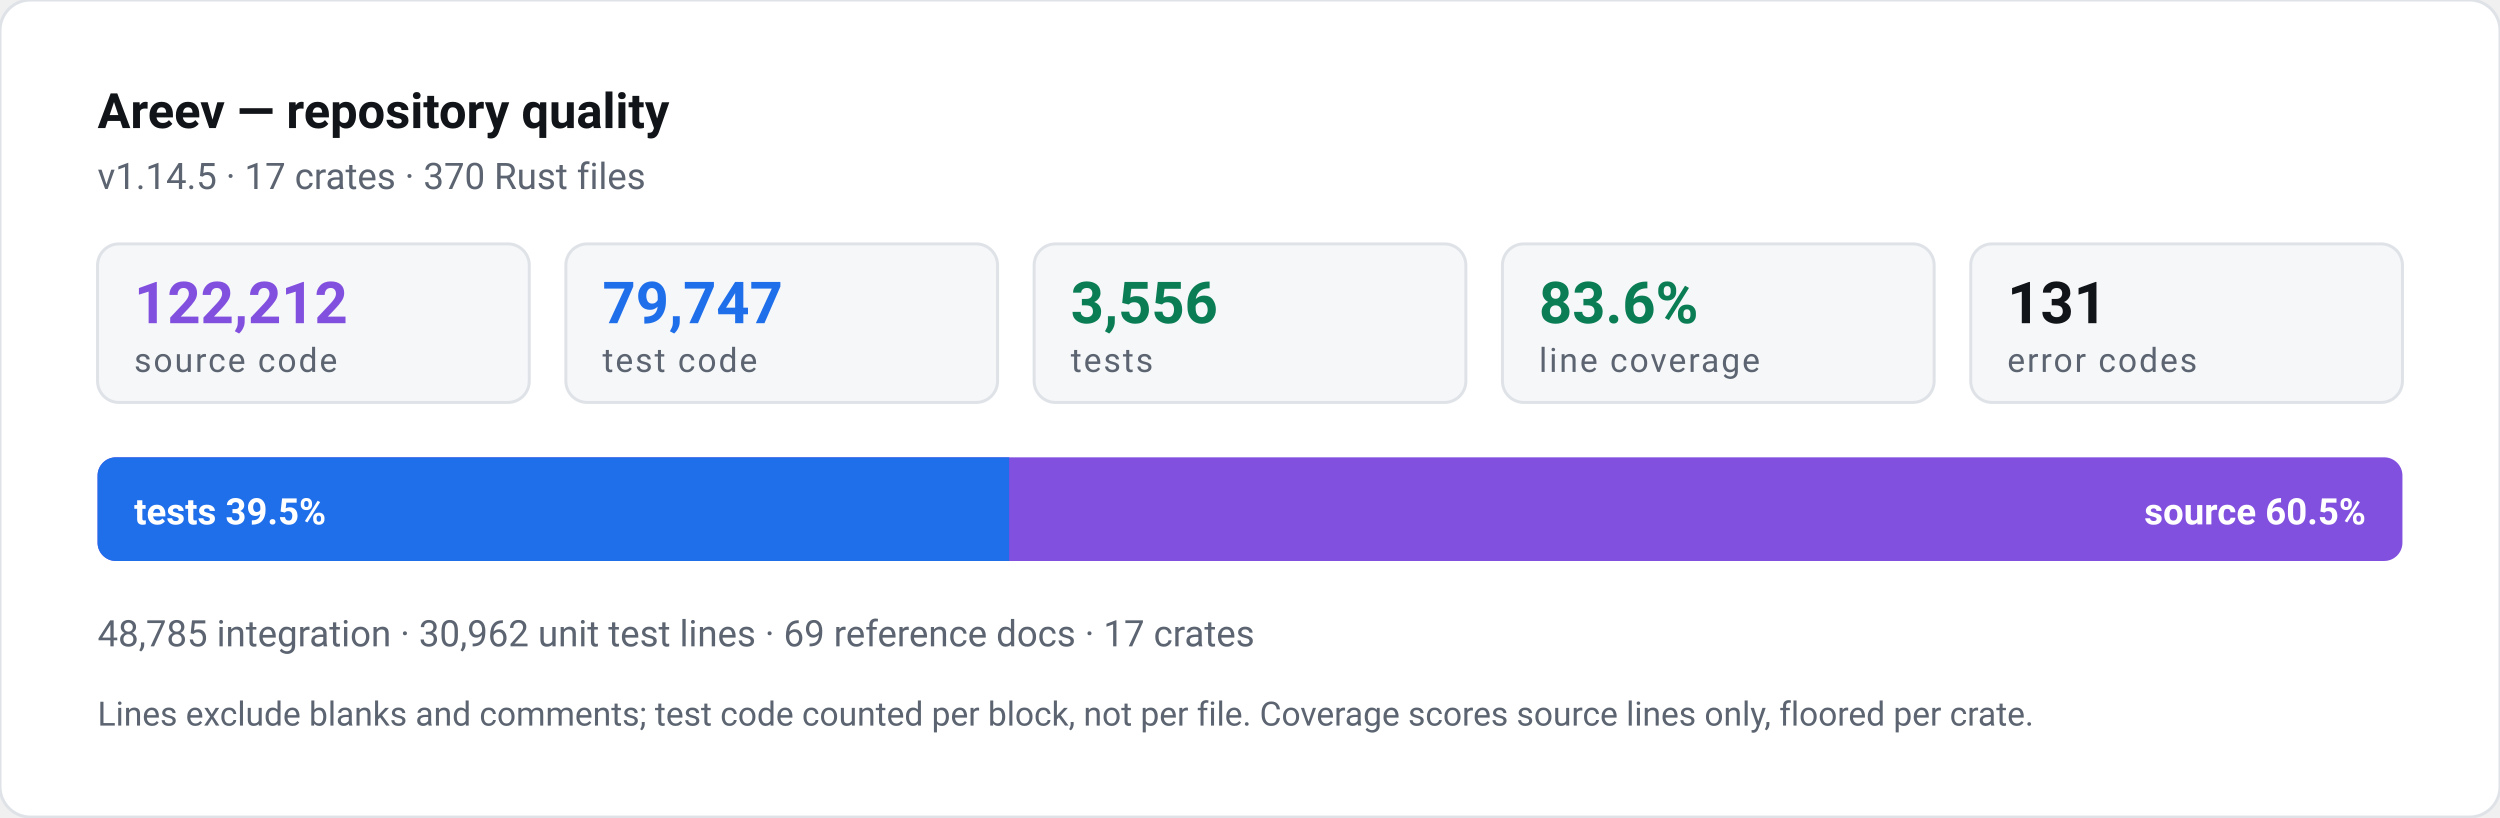
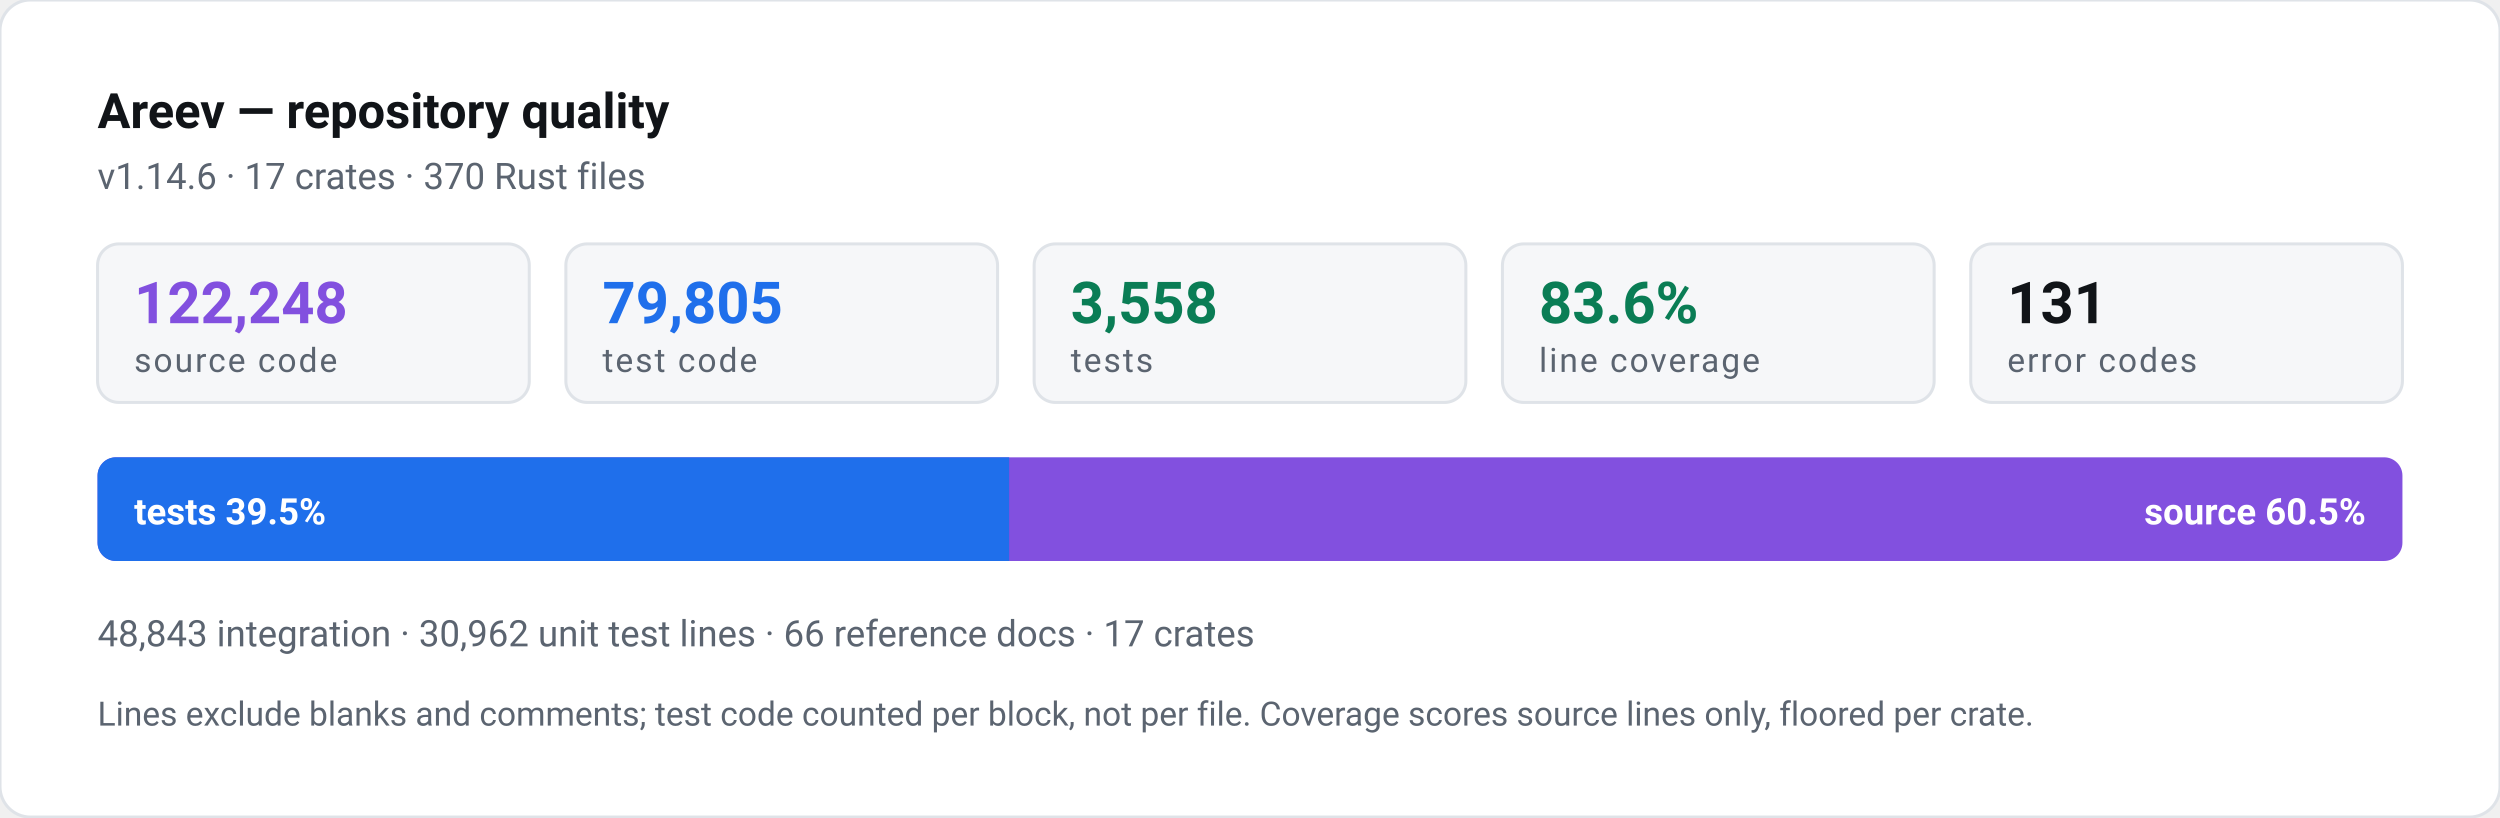
- <svg xmlns="http://www.w3.org/2000/svg" width="820" height="268" viewBox="0 0 820 268" role="img" aria-label="Areev repository quality: 79,747 lines of test code against 122,212 lines of source, 3,556 tests, 83.6% line coverage">
+ <svg xmlns="http://www.w3.org/2000/svg" width="820" height="268" viewBox="0 0 820 268" role="img" aria-label="Areev repository quality: 79,805 lines of test code against 122,248 lines of source, 3,558 tests, 83.6% line coverage">
  <style>text{font-family:ui-sans-serif,-apple-system,"Segoe UI",Roboto,Helvetica,Arial,sans-serif}.n{font-weight:700;font-variant-numeric:tabular-nums}.l{font-size:11px;letter-spacing:.06em;text-transform:uppercase}</style>
  <rect width="820" height="268" rx="10" fill="#ffffff" stroke="#dfe3e8" />
  <text x="32" y="42" class="n" font-size="16" fill="#111418">Areev — repository quality</text>
-   <text x="32" y="62" font-size="12" fill="#5b6470">v1.14.5 · 17 crates · 370 Rust files</text>
+   <text x="32" y="62" font-size="12" fill="#5b6470">v1.14.6 · 17 crates · 370 Rust files</text>
  <rect x="32.0" y="80" width="141.6" height="52" rx="7" fill="#f6f7f9" stroke="#dfe3e8" />
-   <text x="44.0" y="106" class="n" font-size="19" fill="#8250df">122,212</text>
+   <text x="44.0" y="106" class="n" font-size="19" fill="#8250df">122,248</text>
  <text x="44.0" y="122" class="l" fill="#5b6470">source code</text>
  <rect x="185.6" y="80" width="141.6" height="52" rx="7" fill="#f6f7f9" stroke="#dfe3e8" />
-   <text x="197.6" y="106" class="n" font-size="19" fill="#1f6feb">79,747</text>
+   <text x="197.6" y="106" class="n" font-size="19" fill="#1f6feb">79,805</text>
  <text x="197.6" y="122" class="l" fill="#5b6470">test code</text>
  <rect x="339.2" y="80" width="141.6" height="52" rx="7" fill="#f6f7f9" stroke="#dfe3e8" />
-   <text x="351.2" y="106" class="n" font-size="19" fill="#0a7d55">3,556</text>
+   <text x="351.2" y="106" class="n" font-size="19" fill="#0a7d55">3,558</text>
  <text x="351.2" y="122" class="l" fill="#5b6470">tests</text>
  <rect x="492.8" y="80" width="141.6" height="52" rx="7" fill="#f6f7f9" stroke="#dfe3e8" />
  <text x="504.8" y="106" class="n" font-size="19" fill="#0a7d55">83.6%</text>
  <text x="504.8" y="122" class="l" fill="#5b6470">line coverage</text>
  <rect x="646.4" y="80" width="141.6" height="52" rx="7" fill="#f6f7f9" stroke="#dfe3e8" />
  <text x="658.4" y="106" class="n" font-size="19" fill="#111418">131</text>
  <text x="658.4" y="122" class="l" fill="#5b6470">error codes</text>
  <rect x="32" y="150" width="756" height="34" rx="6" fill="#8250df" />
  <path d="M32 156a6 6 0 0 1 6-6h293v34h-293a6 6 0 0 1-6-6z" fill="#1f6feb" />
  <text x="44" y="172" class="n" font-size="12" fill="#ffffff">tests 39.5%</text>
  <text x="776" y="172" class="n" font-size="12" fill="#ffffff" text-anchor="end">source 60.5%</text>
-   <text x="32" y="212" font-size="12" fill="#5b6470">48,785 integration · 30,962 unit test lines · 69 reference docs · 17 crates</text>
+   <text x="32" y="212" font-size="12" fill="#5b6470">48,843 integration · 30,962 unit test lines · 66 reference docs · 17 crates</text>
  <text x="32" y="238" font-size="11" fill="#5b6470">Lines exclude blanks and comments; test code counted per block, not per file. Coverage scores source lines only, floored per crate.</text>
</svg>
